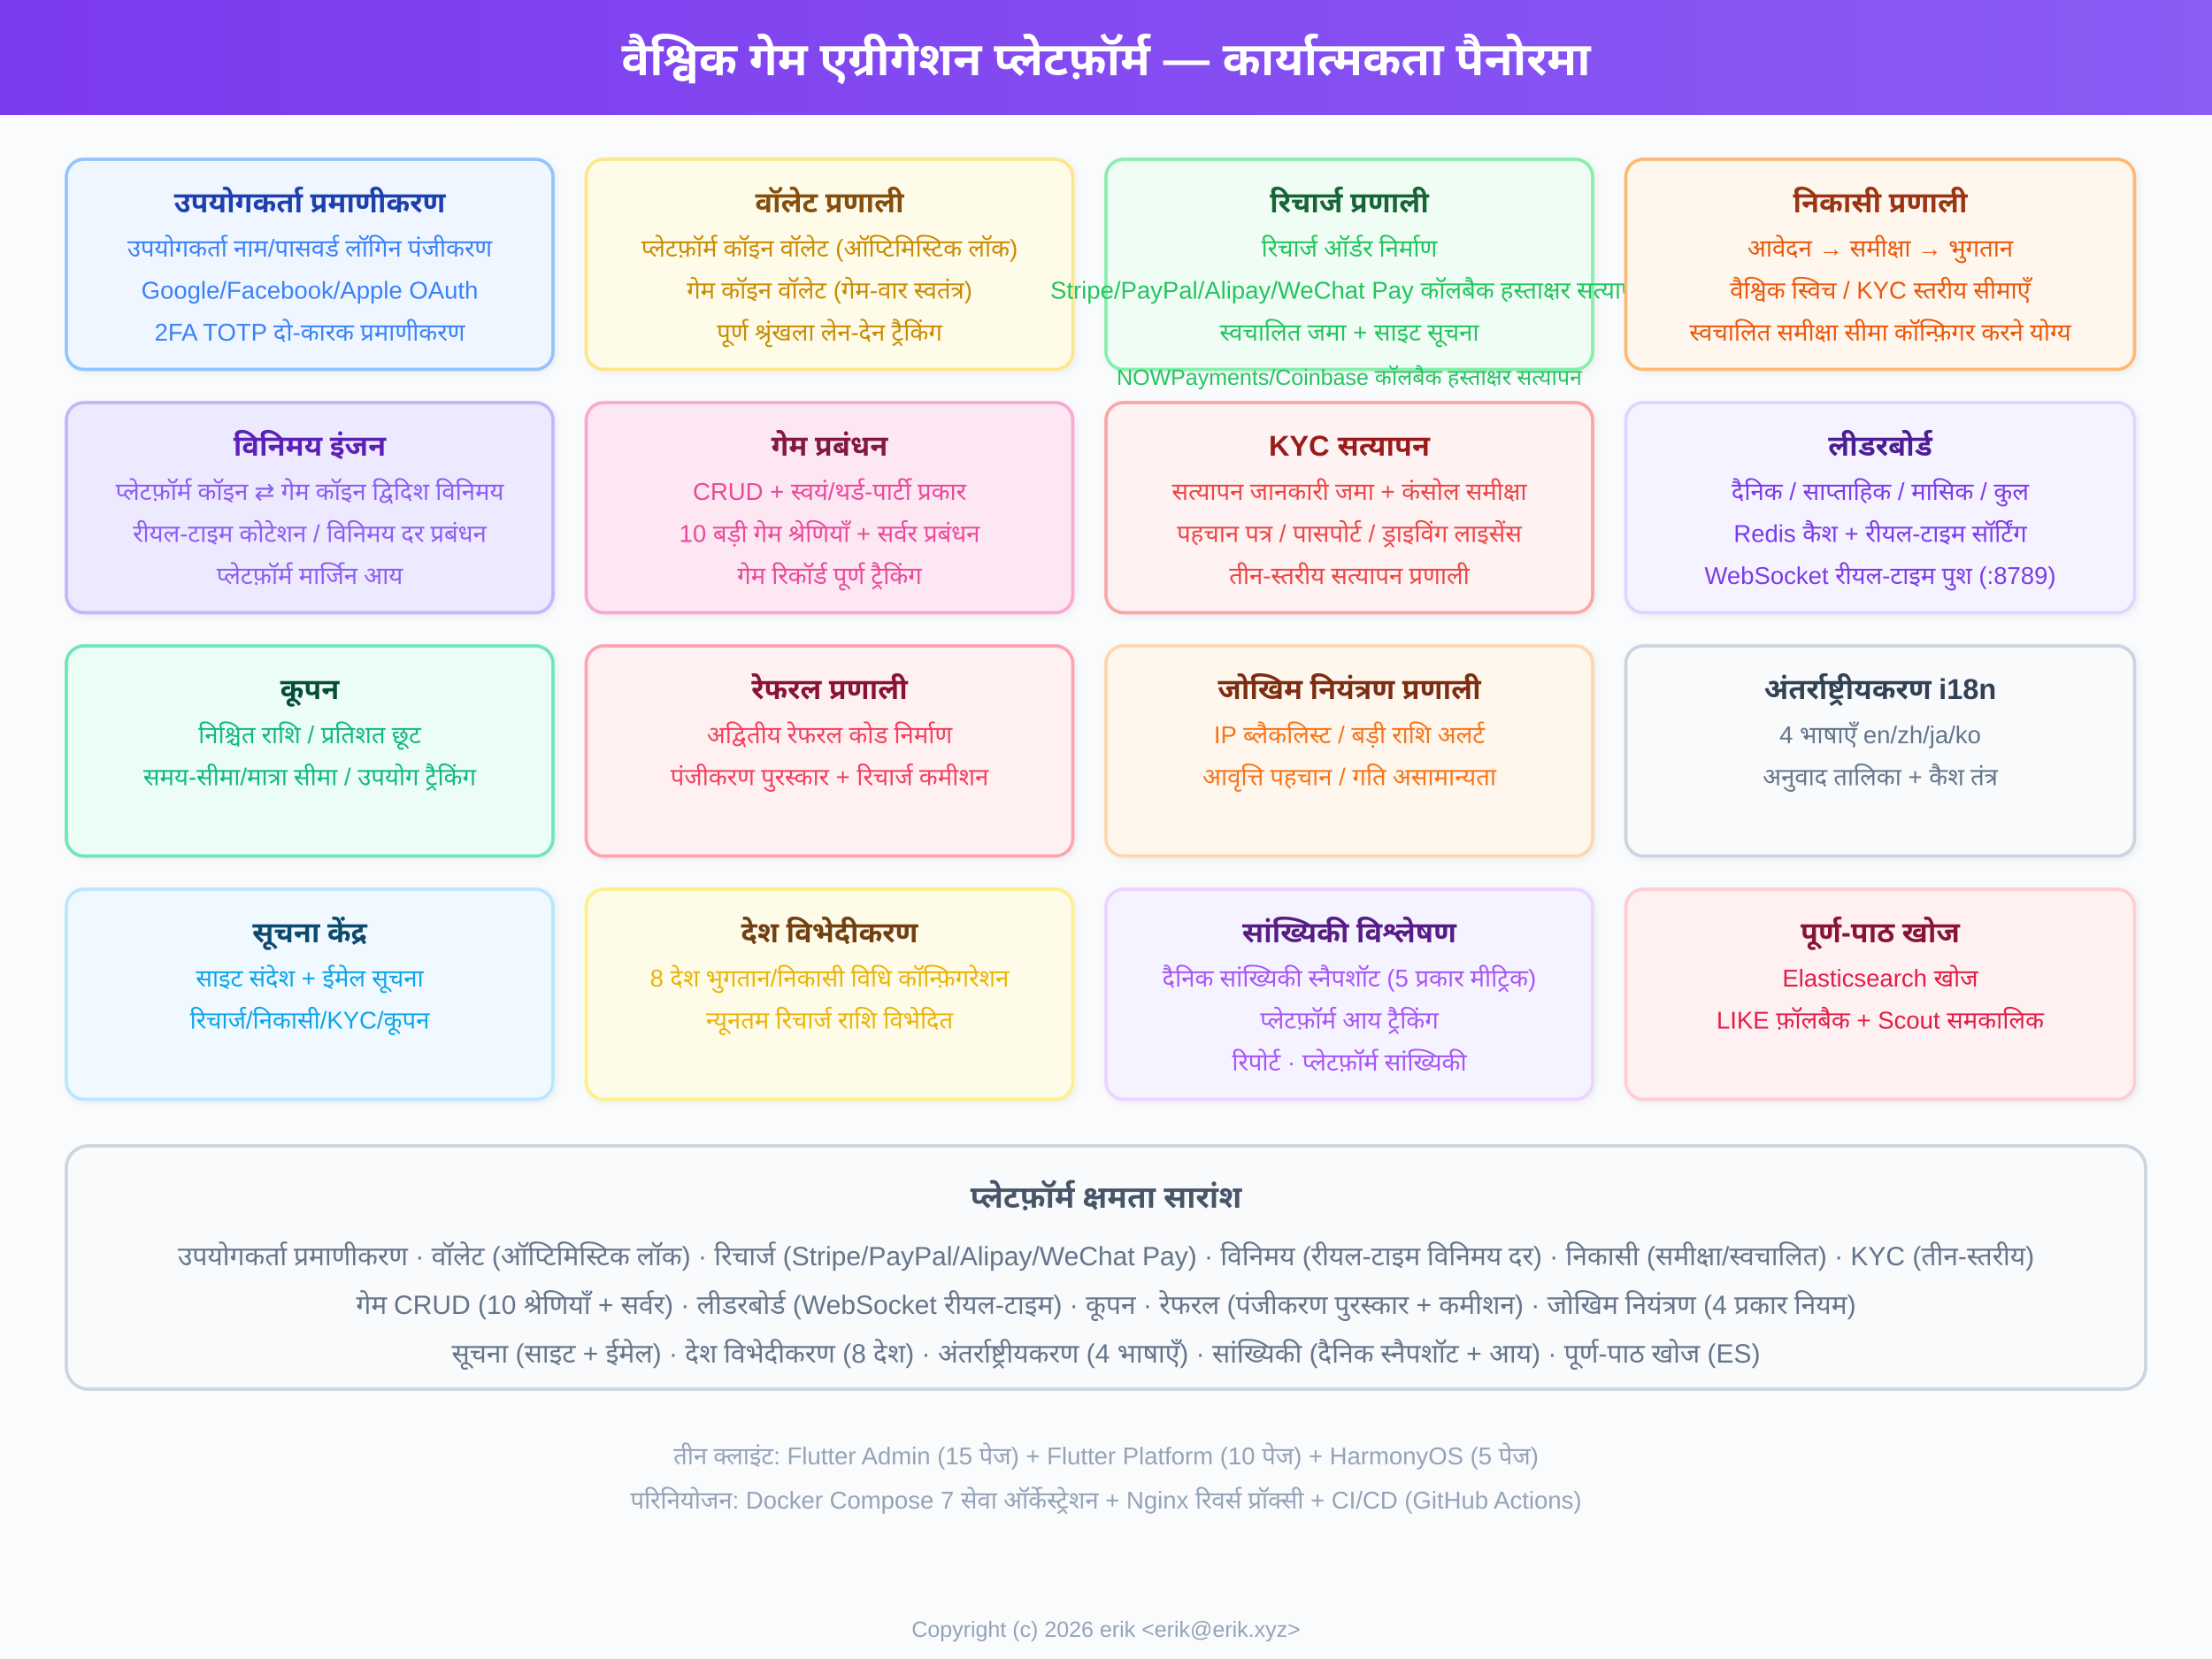
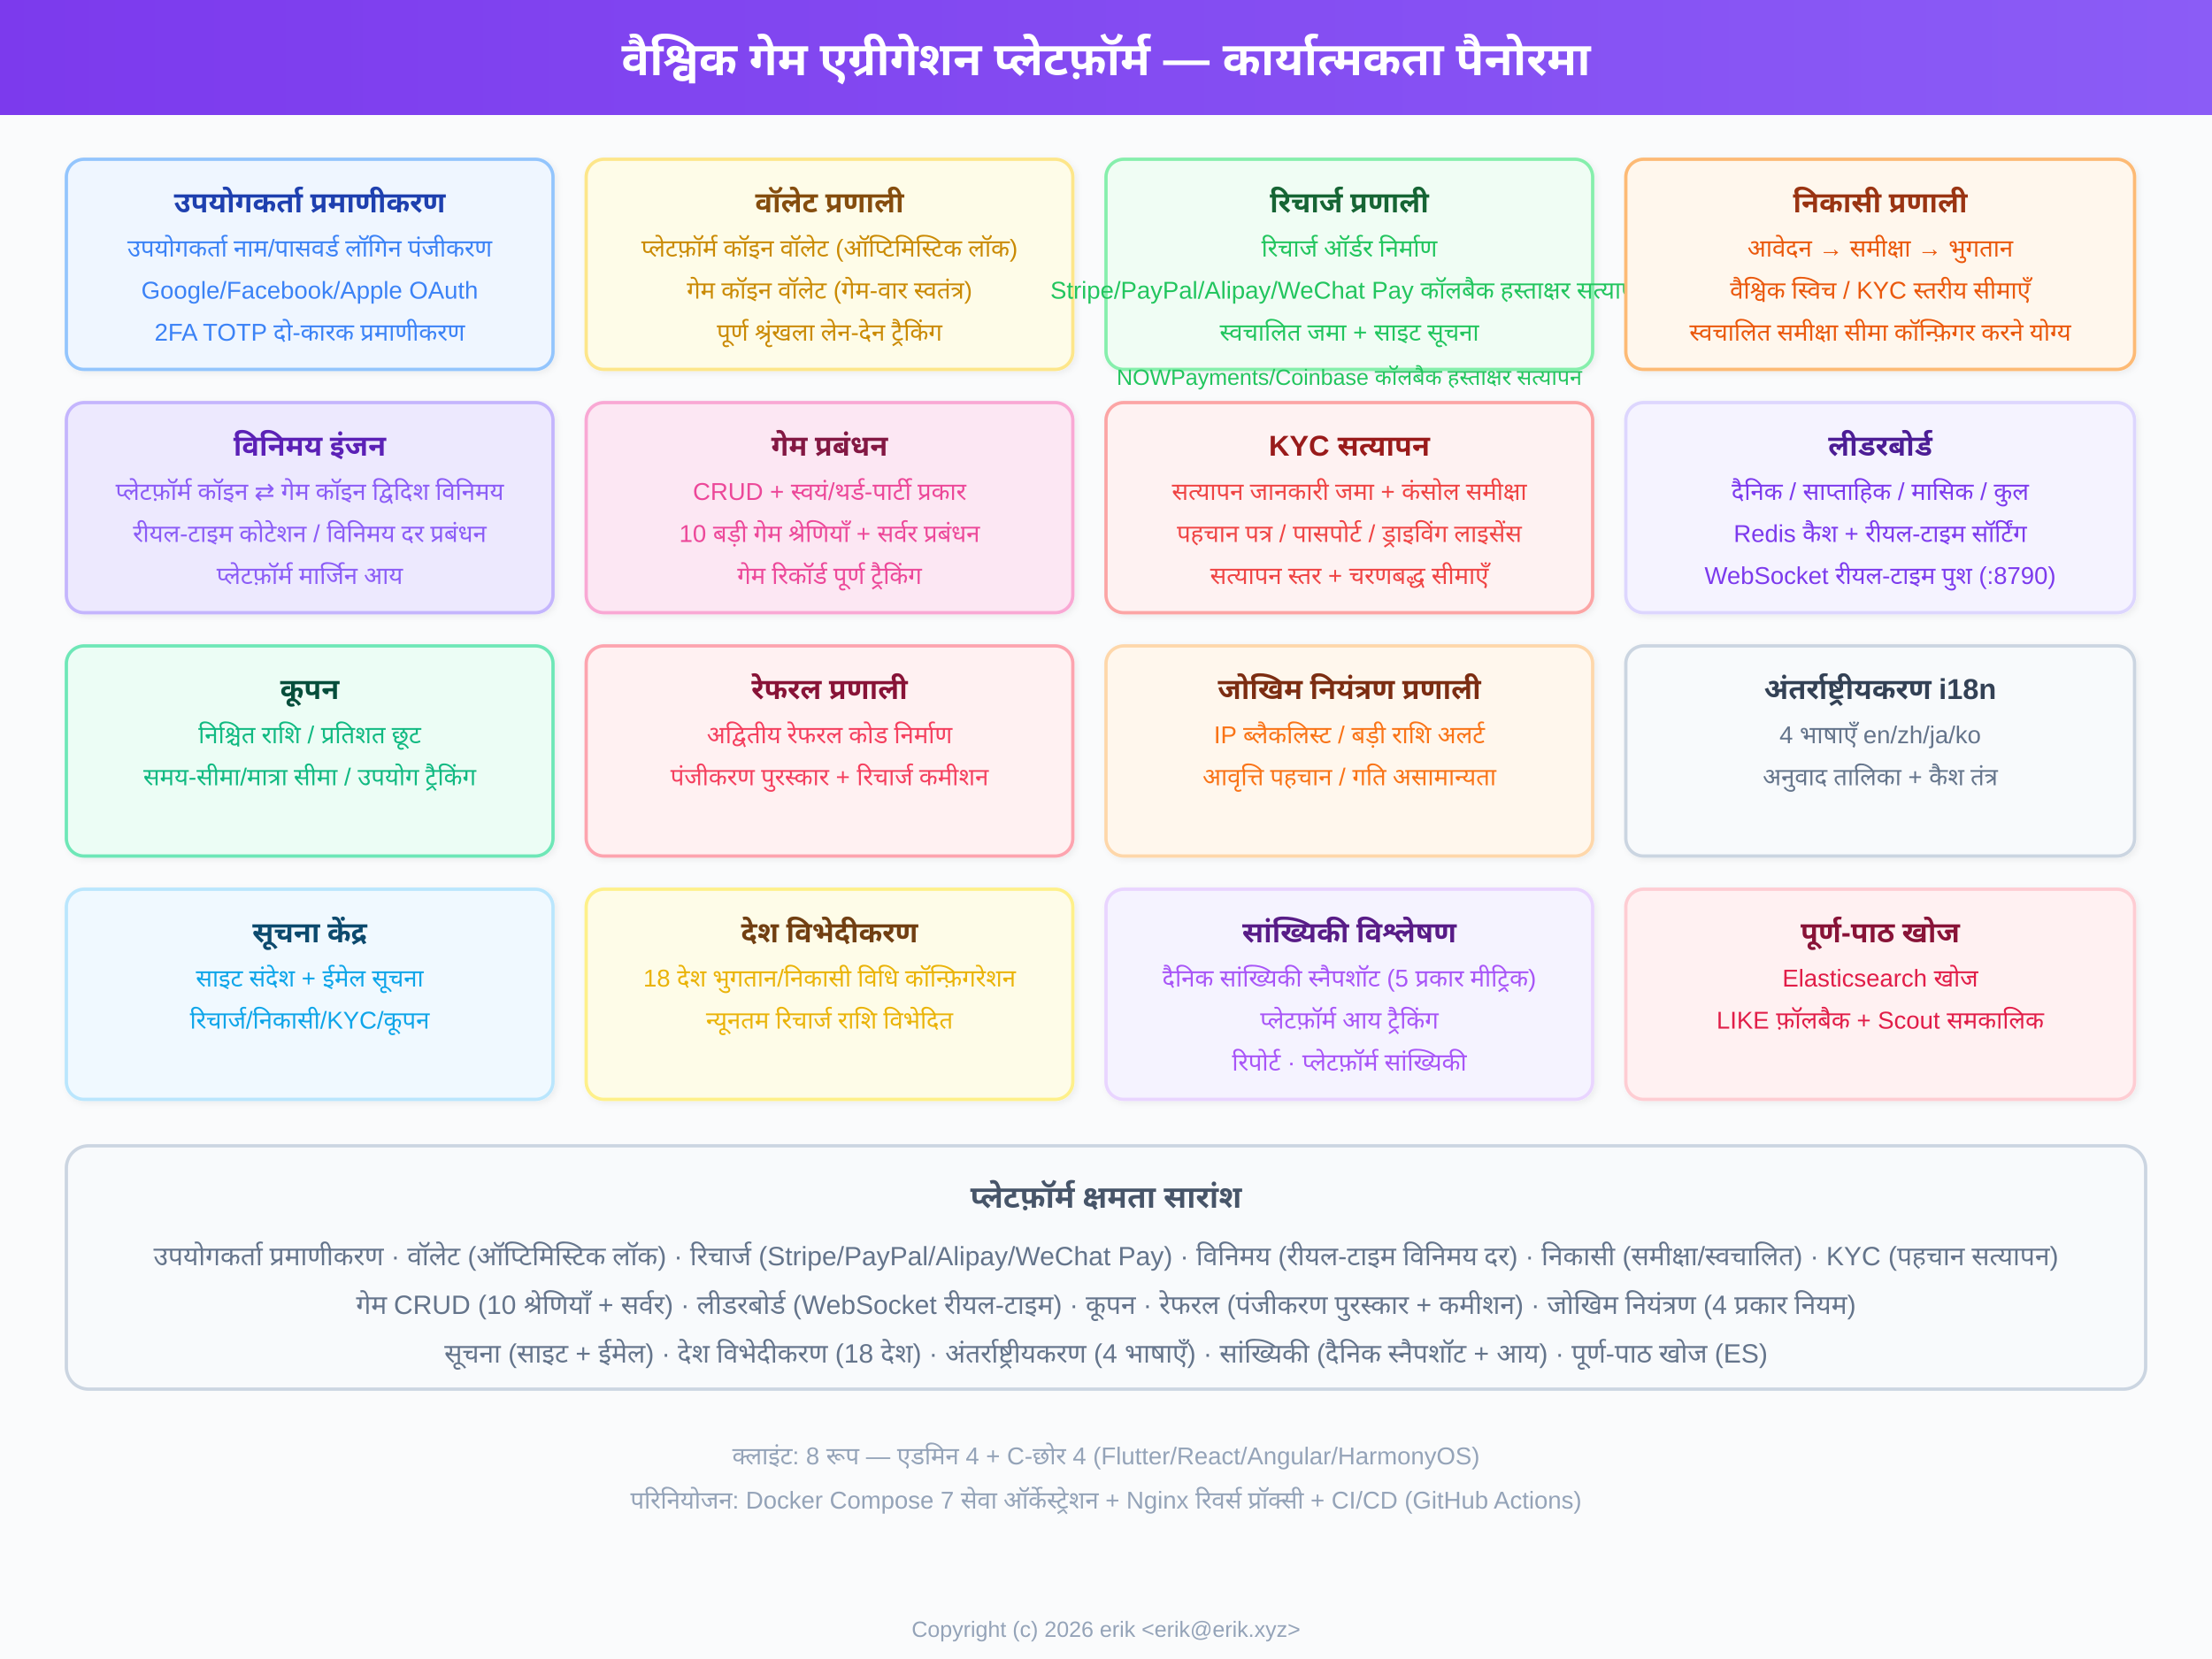
<svg xmlns="http://www.w3.org/2000/svg" viewBox="0 0 1000 750" font-family="Arial, 'Noto Sans SC', 'Noto Sans Devanagari', sans-serif">
  <defs>
    <linearGradient id="hd" x1="0" y1="0" x2="1" y2="0">
      <stop offset="0%" stop-color="#7c3aed" />
      <stop offset="100%" stop-color="#8b5cf6" />
    </linearGradient>
    <filter id="sh">
      <feDropShadow dx="1" dy="1" stdDeviation="1.5" flood-opacity=".06" />
    </filter>
  </defs>
  <rect width="1000" height="750" fill="#fafbfc" />
  <rect x="0" y="0" width="1000" height="52" fill="url(#hd)" />
  <text x="500" y="34" text-anchor="middle" fill="#fff" font-size="21" font-weight="bold">वैश्विक गेम एग्रीगेशन प्लेटफ़ॉर्म — कार्यात्मकता पैनोरमा</text>
  <rect x="30" y="72" width="220" height="95" rx="8" fill="#eff6ff" stroke="#93c5fd" stroke-width="1.5" filter="url(#sh)" />
  <text x="140" y="96" text-anchor="middle" fill="#1e40af" font-size="13" font-weight="bold">उपयोगकर्ता प्रमाणीकरण</text>
  <text x="140" y="116" text-anchor="middle" fill="#3b82f6" font-size="11">उपयोगकर्ता नाम/पासवर्ड लॉगिन पंजीकरण</text>
  <text x="140" y="135" text-anchor="middle" fill="#3b82f6" font-size="11">Google/Facebook/Apple OAuth</text>
  <text x="140" y="154" text-anchor="middle" fill="#3b82f6" font-size="11">2FA TOTP दो-कारक प्रमाणीकरण</text>
  <rect x="265" y="72" width="220" height="95" rx="8" fill="#fefce8" stroke="#fde68a" stroke-width="1.5" filter="url(#sh)" />
  <text x="375" y="96" text-anchor="middle" fill="#854d0e" font-size="13" font-weight="bold">वॉलेट प्रणाली</text>
  <text x="375" y="116" text-anchor="middle" fill="#ca8a04" font-size="11">प्लेटफ़ॉर्म कॉइन वॉलेट (ऑप्टिमिस्टिक लॉक)</text>
  <text x="375" y="135" text-anchor="middle" fill="#ca8a04" font-size="11">गेम कॉइन वॉलेट (गेम-वार स्वतंत्र)</text>
  <text x="375" y="154" text-anchor="middle" fill="#ca8a04" font-size="11">पूर्ण श्रृंखला लेन-देन ट्रैकिंग</text>
  <rect x="500" y="72" width="220" height="95" rx="8" fill="#f0fdf4" stroke="#86efac" stroke-width="1.5" filter="url(#sh)" />
  <text x="610" y="96" text-anchor="middle" fill="#166534" font-size="13" font-weight="bold">रिचार्ज प्रणाली</text>
  <text x="610" y="116" text-anchor="middle" fill="#22c55e" font-size="11">रिचार्ज ऑर्डर निर्माण</text>
  <text x="610" y="135" text-anchor="middle" fill="#22c55e" font-size="11">Stripe/PayPal/Alipay/WeChat Pay कॉलबैक हस्ताक्षर सत्यापन</text>
  <text x="610" y="174" text-anchor="middle" fill="#22c55e" font-size="10">NOWPayments/Coinbase कॉलबैक हस्ताक्षर सत्यापन</text>
  <text x="610" y="154" text-anchor="middle" fill="#22c55e" font-size="11">स्वचालित जमा + साइट सूचना</text>
  <rect x="735" y="72" width="230" height="95" rx="8" fill="#fff7ed" stroke="#fdba74" stroke-width="1.5" filter="url(#sh)" />
  <text x="850" y="96" text-anchor="middle" fill="#9a3412" font-size="13" font-weight="bold">निकासी प्रणाली</text>
  <text x="850" y="116" text-anchor="middle" fill="#ea580c" font-size="11">आवेदन → समीक्षा → भुगतान</text>
  <text x="850" y="135" text-anchor="middle" fill="#ea580c" font-size="11">वैश्विक स्विच / KYC स्तरीय सीमाएँ</text>
  <text x="850" y="154" text-anchor="middle" fill="#ea580c" font-size="11">स्वचालित समीक्षा सीमा कॉन्फ़िगर करने योग्य</text>
  <rect x="30" y="182" width="220" height="95" rx="8" fill="#ede9fe" stroke="#c4b5fd" stroke-width="1.5" filter="url(#sh)" />
  <text x="140" y="206" text-anchor="middle" fill="#5b21b6" font-size="13" font-weight="bold">विनिमय इंजन</text>
  <text x="140" y="226" text-anchor="middle" fill="#8b5cf6" font-size="11">प्लेटफ़ॉर्म कॉइन ⇄ गेम कॉइन द्विदिश विनिमय</text>
  <text x="140" y="245" text-anchor="middle" fill="#8b5cf6" font-size="11">रीयल-टाइम कोटेशन / विनिमय दर प्रबंधन</text>
  <text x="140" y="264" text-anchor="middle" fill="#8b5cf6" font-size="11">प्लेटफ़ॉर्म मार्जिन आय</text>
  <rect x="265" y="182" width="220" height="95" rx="8" fill="#fce7f3" stroke="#f9a8d4" stroke-width="1.5" filter="url(#sh)" />
  <text x="375" y="206" text-anchor="middle" fill="#831843" font-size="13" font-weight="bold">गेम प्रबंधन</text>
  <text x="375" y="226" text-anchor="middle" fill="#ec4899" font-size="11">CRUD + स्वयं/थर्ड-पार्टी प्रकार</text>
  <text x="375" y="245" text-anchor="middle" fill="#ec4899" font-size="11">10 बड़ी गेम श्रेणियाँ + सर्वर प्रबंधन</text>
  <text x="375" y="264" text-anchor="middle" fill="#ec4899" font-size="11">गेम रिकॉर्ड पूर्ण ट्रैकिंग</text>
  <rect x="500" y="182" width="220" height="95" rx="8" fill="#fef2f2" stroke="#fca5a5" stroke-width="1.5" filter="url(#sh)" />
  <text x="610" y="206" text-anchor="middle" fill="#991b1b" font-size="13" font-weight="bold">KYC सत्यापन</text>
  <text x="610" y="226" text-anchor="middle" fill="#ef4444" font-size="11">सत्यापन जानकारी जमा + कंसोल समीक्षा</text>
  <text x="610" y="245" text-anchor="middle" fill="#ef4444" font-size="11">पहचान पत्र / पासपोर्ट / ड्राइविंग लाइसेंस</text>
-   <text x="610" y="264" text-anchor="middle" fill="#ef4444" font-size="11">तीन-स्तरीय सत्यापन प्रणाली</text>
+   <text x="610" y="264" text-anchor="middle" fill="#ef4444" font-size="11">सत्यापन स्तर + चरणबद्ध सीमाएँ</text>
  <rect x="735" y="182" width="230" height="95" rx="8" fill="#f5f3ff" stroke="#ddd6fe" stroke-width="1.5" filter="url(#sh)" />
  <text x="850" y="206" text-anchor="middle" fill="#4c1d95" font-size="13" font-weight="bold">लीडरबोर्ड</text>
  <text x="850" y="226" text-anchor="middle" fill="#7c3aed" font-size="11">दैनिक / साप्ताहिक / मासिक / कुल</text>
  <text x="850" y="245" text-anchor="middle" fill="#7c3aed" font-size="11">Redis कैश + रीयल-टाइम सॉर्टिंग</text>
-   <text x="850" y="264" text-anchor="middle" fill="#7c3aed" font-size="11">WebSocket रीयल-टाइम पुश (:8789)</text>
+   <text x="850" y="264" text-anchor="middle" fill="#7c3aed" font-size="11">WebSocket रीयल-टाइम पुश (:8790)</text>
  <rect x="30" y="292" width="220" height="95" rx="8" fill="#ecfdf5" stroke="#6ee7b7" stroke-width="1.5" filter="url(#sh)" />
  <text x="140" y="316" text-anchor="middle" fill="#064e3b" font-size="13" font-weight="bold">कूपन</text>
  <text x="140" y="336" text-anchor="middle" fill="#10b981" font-size="11">निश्चित राशि / प्रतिशत छूट</text>
  <text x="140" y="355" text-anchor="middle" fill="#10b981" font-size="11">समय-सीमा/मात्रा सीमा / उपयोग ट्रैकिंग</text>
  <rect x="265" y="292" width="220" height="95" rx="8" fill="#fff1f2" stroke="#fda4af" stroke-width="1.5" filter="url(#sh)" />
  <text x="375" y="316" text-anchor="middle" fill="#881337" font-size="13" font-weight="bold">रेफरल प्रणाली</text>
  <text x="375" y="336" text-anchor="middle" fill="#f43f5e" font-size="11">अद्वितीय रेफरल कोड निर्माण</text>
  <text x="375" y="355" text-anchor="middle" fill="#f43f5e" font-size="11">पंजीकरण पुरस्कार + रिचार्ज कमीशन</text>
  <rect x="500" y="292" width="220" height="95" rx="8" fill="#fff7ed" stroke="#fed7aa" stroke-width="1.5" filter="url(#sh)" />
  <text x="610" y="316" text-anchor="middle" fill="#7c2d12" font-size="13" font-weight="bold">जोखिम नियंत्रण प्रणाली</text>
  <text x="610" y="336" text-anchor="middle" fill="#f97316" font-size="11">IP ब्लैकलिस्ट / बड़ी राशि अलर्ट</text>
  <text x="610" y="355" text-anchor="middle" fill="#f97316" font-size="11">आवृत्ति पहचान / गति असामान्यता</text>
  <rect x="735" y="292" width="230" height="95" rx="8" fill="#f8fafc" stroke="#cbd5e1" stroke-width="1.5" filter="url(#sh)" />
  <text x="850" y="316" text-anchor="middle" fill="#334155" font-size="13" font-weight="bold">अंतर्राष्ट्रीयकरण i18n</text>
  <text x="850" y="336" text-anchor="middle" fill="#64748b" font-size="11">4 भाषाएँ en/zh/ja/ko</text>
  <text x="850" y="355" text-anchor="middle" fill="#64748b" font-size="11">अनुवाद तालिका + कैश तंत्र</text>
  <rect x="30" y="402" width="220" height="95" rx="8" fill="#f0f9ff" stroke="#bae6fd" stroke-width="1.5" filter="url(#sh)" />
  <text x="140" y="426" text-anchor="middle" fill="#0c4a6e" font-size="13" font-weight="bold">सूचना केंद्र</text>
  <text x="140" y="446" text-anchor="middle" fill="#0ea5e9" font-size="11">साइट संदेश + ईमेल सूचना</text>
  <text x="140" y="465" text-anchor="middle" fill="#0ea5e9" font-size="11">रिचार्ज/निकासी/KYC/कूपन</text>
  <rect x="265" y="402" width="220" height="95" rx="8" fill="#fefce8" stroke="#fef08a" stroke-width="1.5" filter="url(#sh)" />
  <text x="375" y="426" text-anchor="middle" fill="#713f12" font-size="13" font-weight="bold">देश विभेदीकरण</text>
-   <text x="375" y="446" text-anchor="middle" fill="#eab308" font-size="11">8 देश भुगतान/निकासी विधि कॉन्फ़िगरेशन</text>
+   <text x="375" y="446" text-anchor="middle" fill="#eab308" font-size="11">18 देश भुगतान/निकासी विधि कॉन्फ़िगरेशन</text>
  <text x="375" y="465" text-anchor="middle" fill="#eab308" font-size="11">न्यूनतम रिचार्ज राशि विभेदित</text>
  <rect x="500" y="402" width="220" height="95" rx="8" fill="#f5f3ff" stroke="#e9d5ff" stroke-width="1.5" filter="url(#sh)" />
  <text x="610" y="426" text-anchor="middle" fill="#581c87" font-size="13" font-weight="bold">सांख्यिकी विश्लेषण</text>
  <text x="610" y="446" text-anchor="middle" fill="#a855f7" font-size="11">दैनिक सांख्यिकी स्नैपशॉट (5 प्रकार मीट्रिक)</text>
  <text x="610" y="465" text-anchor="middle" fill="#a855f7" font-size="11">प्लेटफ़ॉर्म आय ट्रैकिंग</text>
  <text x="610" y="484" text-anchor="middle" fill="#a855f7" font-size="11">रिपोर्ट · प्लेटफ़ॉर्म सांख्यिकी</text>
  <rect x="735" y="402" width="230" height="95" rx="8" fill="#fff1f2" stroke="#fecdd3" stroke-width="1.5" filter="url(#sh)" />
  <text x="850" y="426" text-anchor="middle" fill="#881337" font-size="13" font-weight="bold">पूर्ण-पाठ खोज</text>
  <text x="850" y="446" text-anchor="middle" fill="#e11d48" font-size="11">Elasticsearch खोज</text>
  <text x="850" y="465" text-anchor="middle" fill="#e11d48" font-size="11">LIKE फ़ॉलबैक + Scout समकालिक</text>
  <rect x="30" y="518" width="940" height="110" rx="10" fill="#f8fafc" stroke="#cbd5e1" stroke-width="1.5" />
  <text x="500" y="546" text-anchor="middle" fill="#475569" font-size="14" font-weight="bold">प्लेटफ़ॉर्म क्षमता सारांश</text>
-   <text x="500" y="572" text-anchor="middle" fill="#64748b" font-size="12">उपयोगकर्ता प्रमाणीकरण · वॉलेट (ऑप्टिमिस्टिक लॉक) · रिचार्ज (Stripe/PayPal/Alipay/WeChat Pay) · विनिमय (रीयल-टाइम विनिमय दर) · निकासी (समीक्षा/स्वचालित) · KYC (तीन-स्तरीय)</text>
+   <text x="500" y="572" text-anchor="middle" fill="#64748b" font-size="12">उपयोगकर्ता प्रमाणीकरण · वॉलेट (ऑप्टिमिस्टिक लॉक) · रिचार्ज (Stripe/PayPal/Alipay/WeChat Pay) · विनिमय (रीयल-टाइम विनिमय दर) · निकासी (समीक्षा/स्वचालित) · KYC (पहचान सत्यापन)</text>
  <text x="500" y="594" text-anchor="middle" fill="#64748b" font-size="12">गेम CRUD (10 श्रेणियाँ + सर्वर) · लीडरबोर्ड (WebSocket रीयल-टाइम) · कूपन · रेफरल (पंजीकरण पुरस्कार + कमीशन) · जोखिम नियंत्रण (4 प्रकार नियम)</text>
-   <text x="500" y="616" text-anchor="middle" fill="#64748b" font-size="12">सूचना (साइट + ईमेल) · देश विभेदीकरण (8 देश) · अंतर्राष्ट्रीयकरण (4 भाषाएँ) · सांख्यिकी (दैनिक स्नैपशॉट + आय) · पूर्ण-पाठ खोज (ES)</text>
-   <text x="500" y="662" text-anchor="middle" fill="#94a3b8" font-size="11">तीन क्लाइंट: Flutter Admin (15 पेज) + Flutter Platform (10 पेज) + HarmonyOS (5 पेज)</text>
+   <text x="500" y="616" text-anchor="middle" fill="#64748b" font-size="12">सूचना (साइट + ईमेल) · देश विभेदीकरण (18 देश) · अंतर्राष्ट्रीयकरण (4 भाषाएँ) · सांख्यिकी (दैनिक स्नैपशॉट + आय) · पूर्ण-पाठ खोज (ES)</text>
+   <text x="500" y="662" text-anchor="middle" fill="#94a3b8" font-size="11">क्लाइंट: 8 रूप — एडमिन 4 + C-छोर 4 (Flutter/React/Angular/HarmonyOS)</text>
  <text x="500" y="682" text-anchor="middle" fill="#94a3b8" font-size="11">परिनियोजन: Docker Compose 7 सेवा ऑर्केस्ट्रेशन + Nginx रिवर्स प्रॉक्सी + CI/CD (GitHub Actions)</text>
  <text x="500" y="740" text-anchor="middle" fill="#94a3b8" font-size="10">Copyright (c) 2026 erik &lt;erik@erik.xyz&gt;</text>
</svg>
